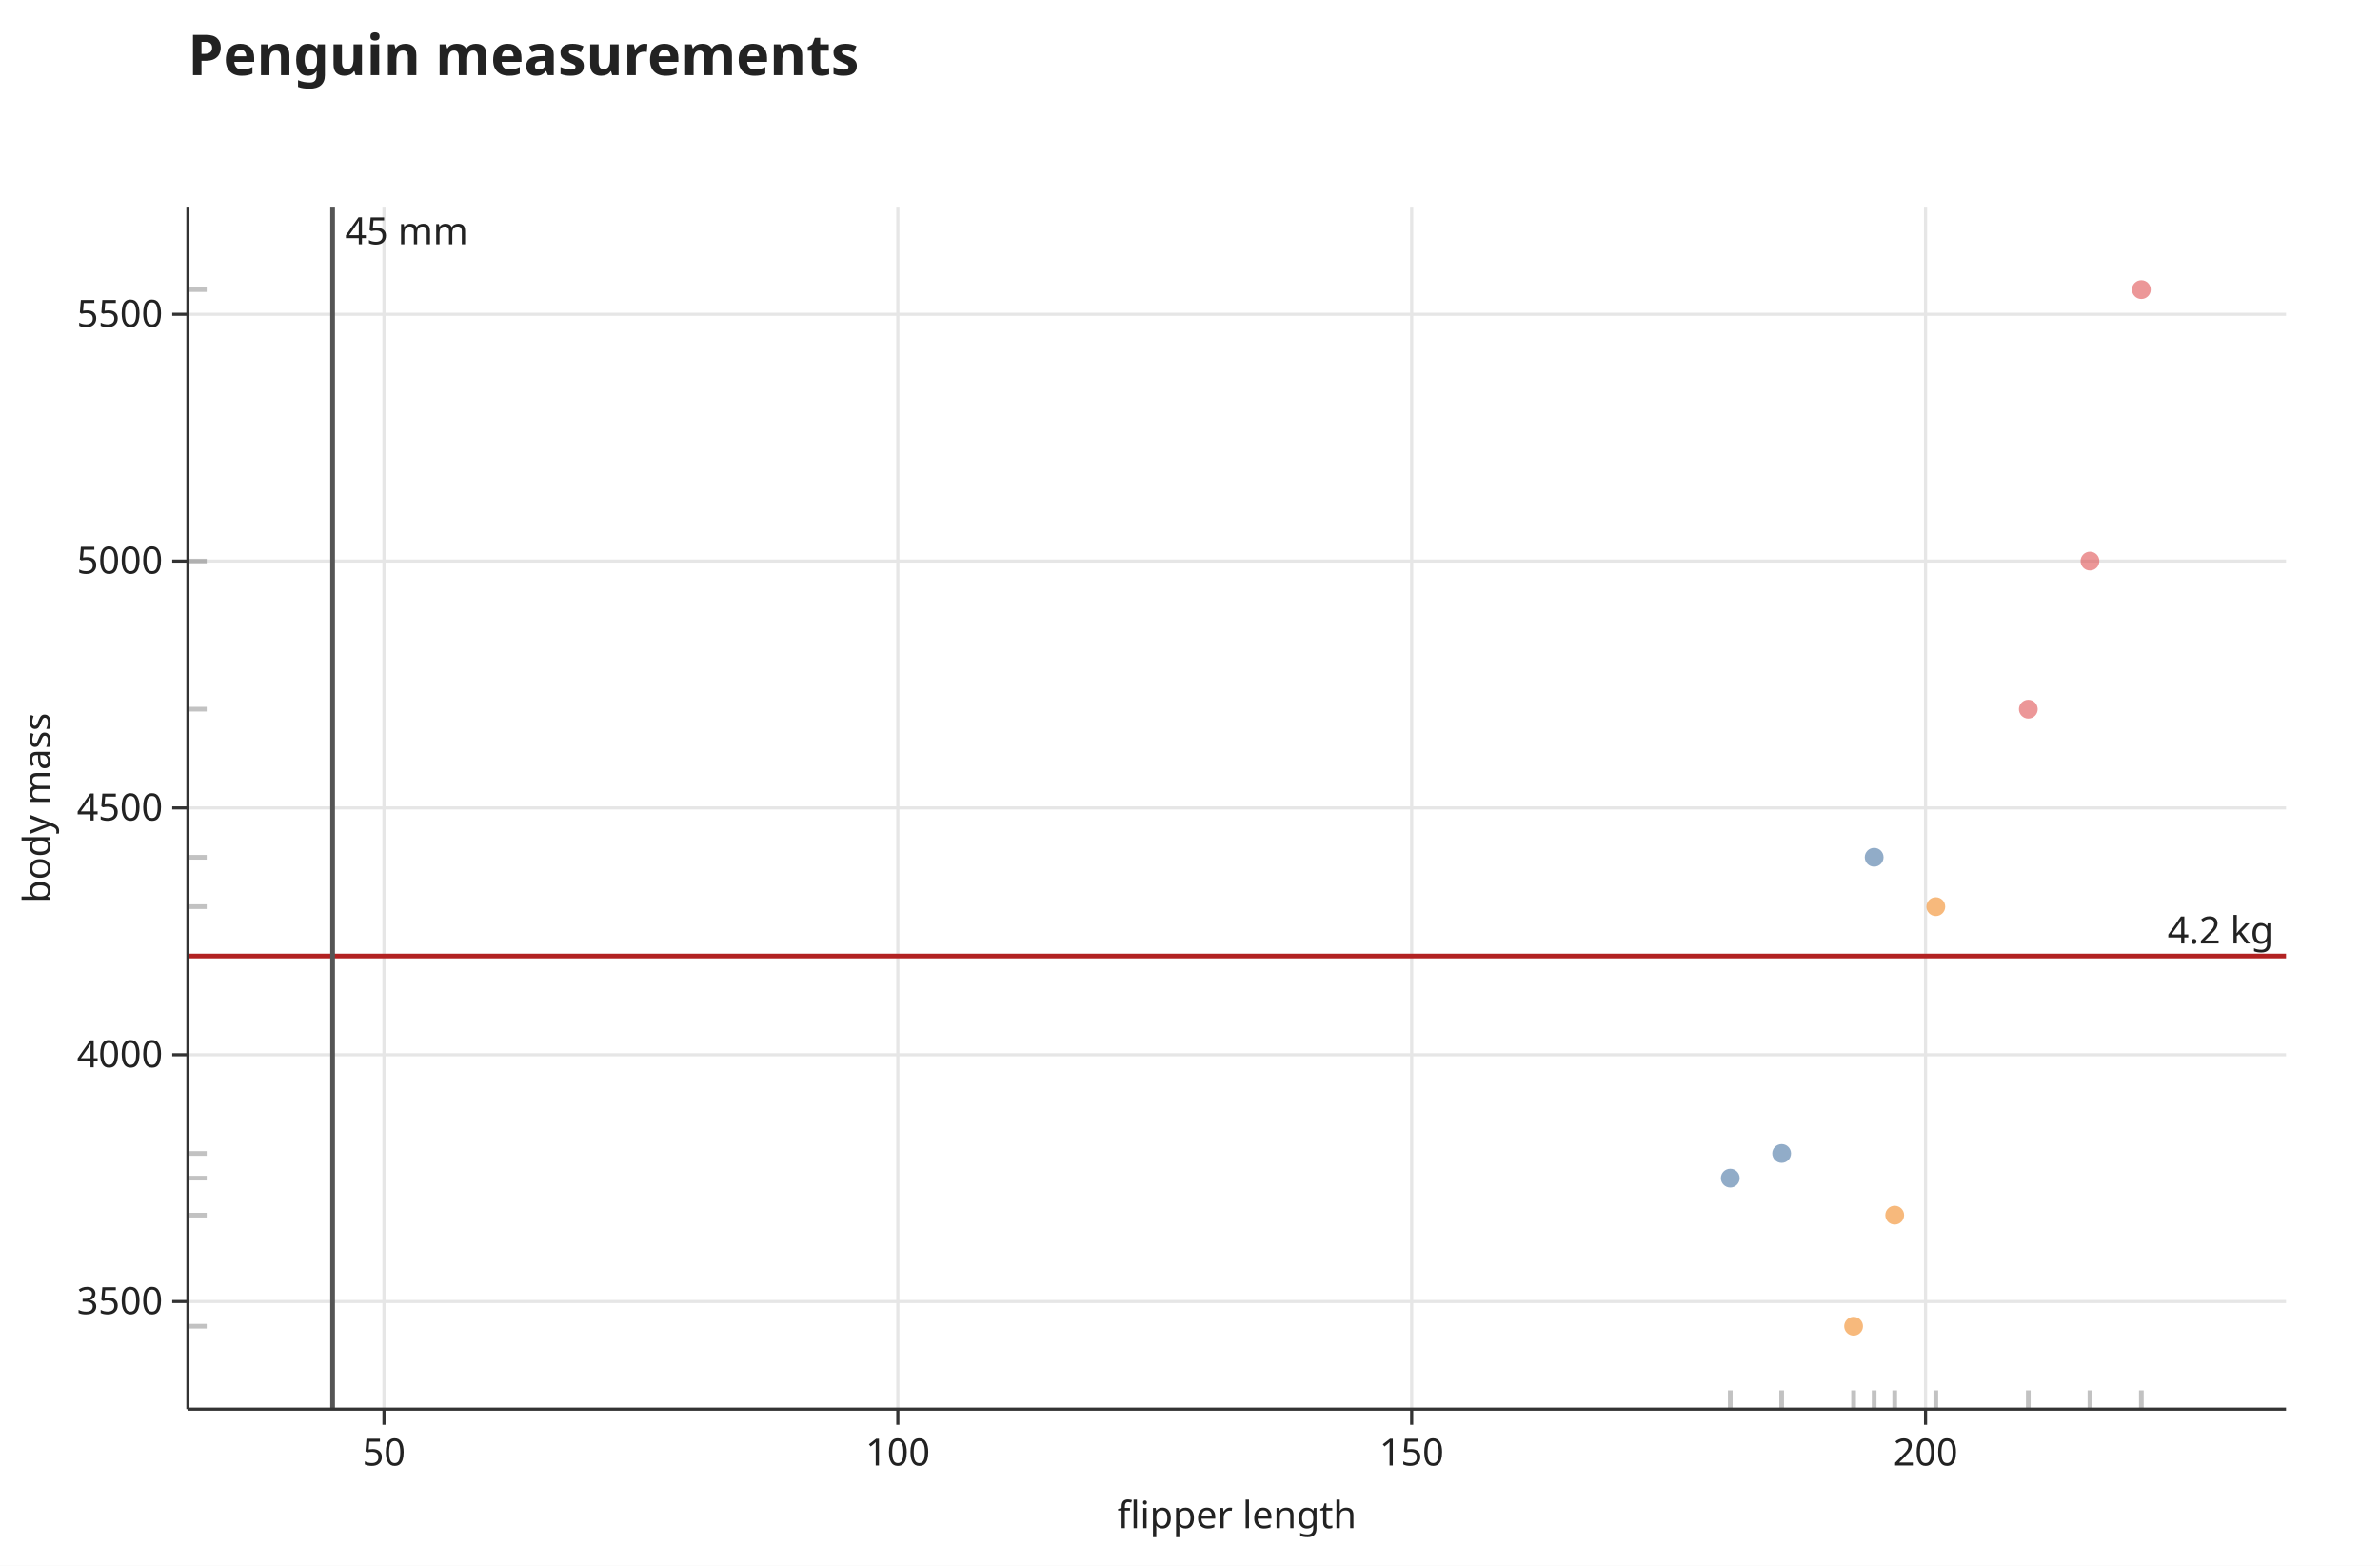
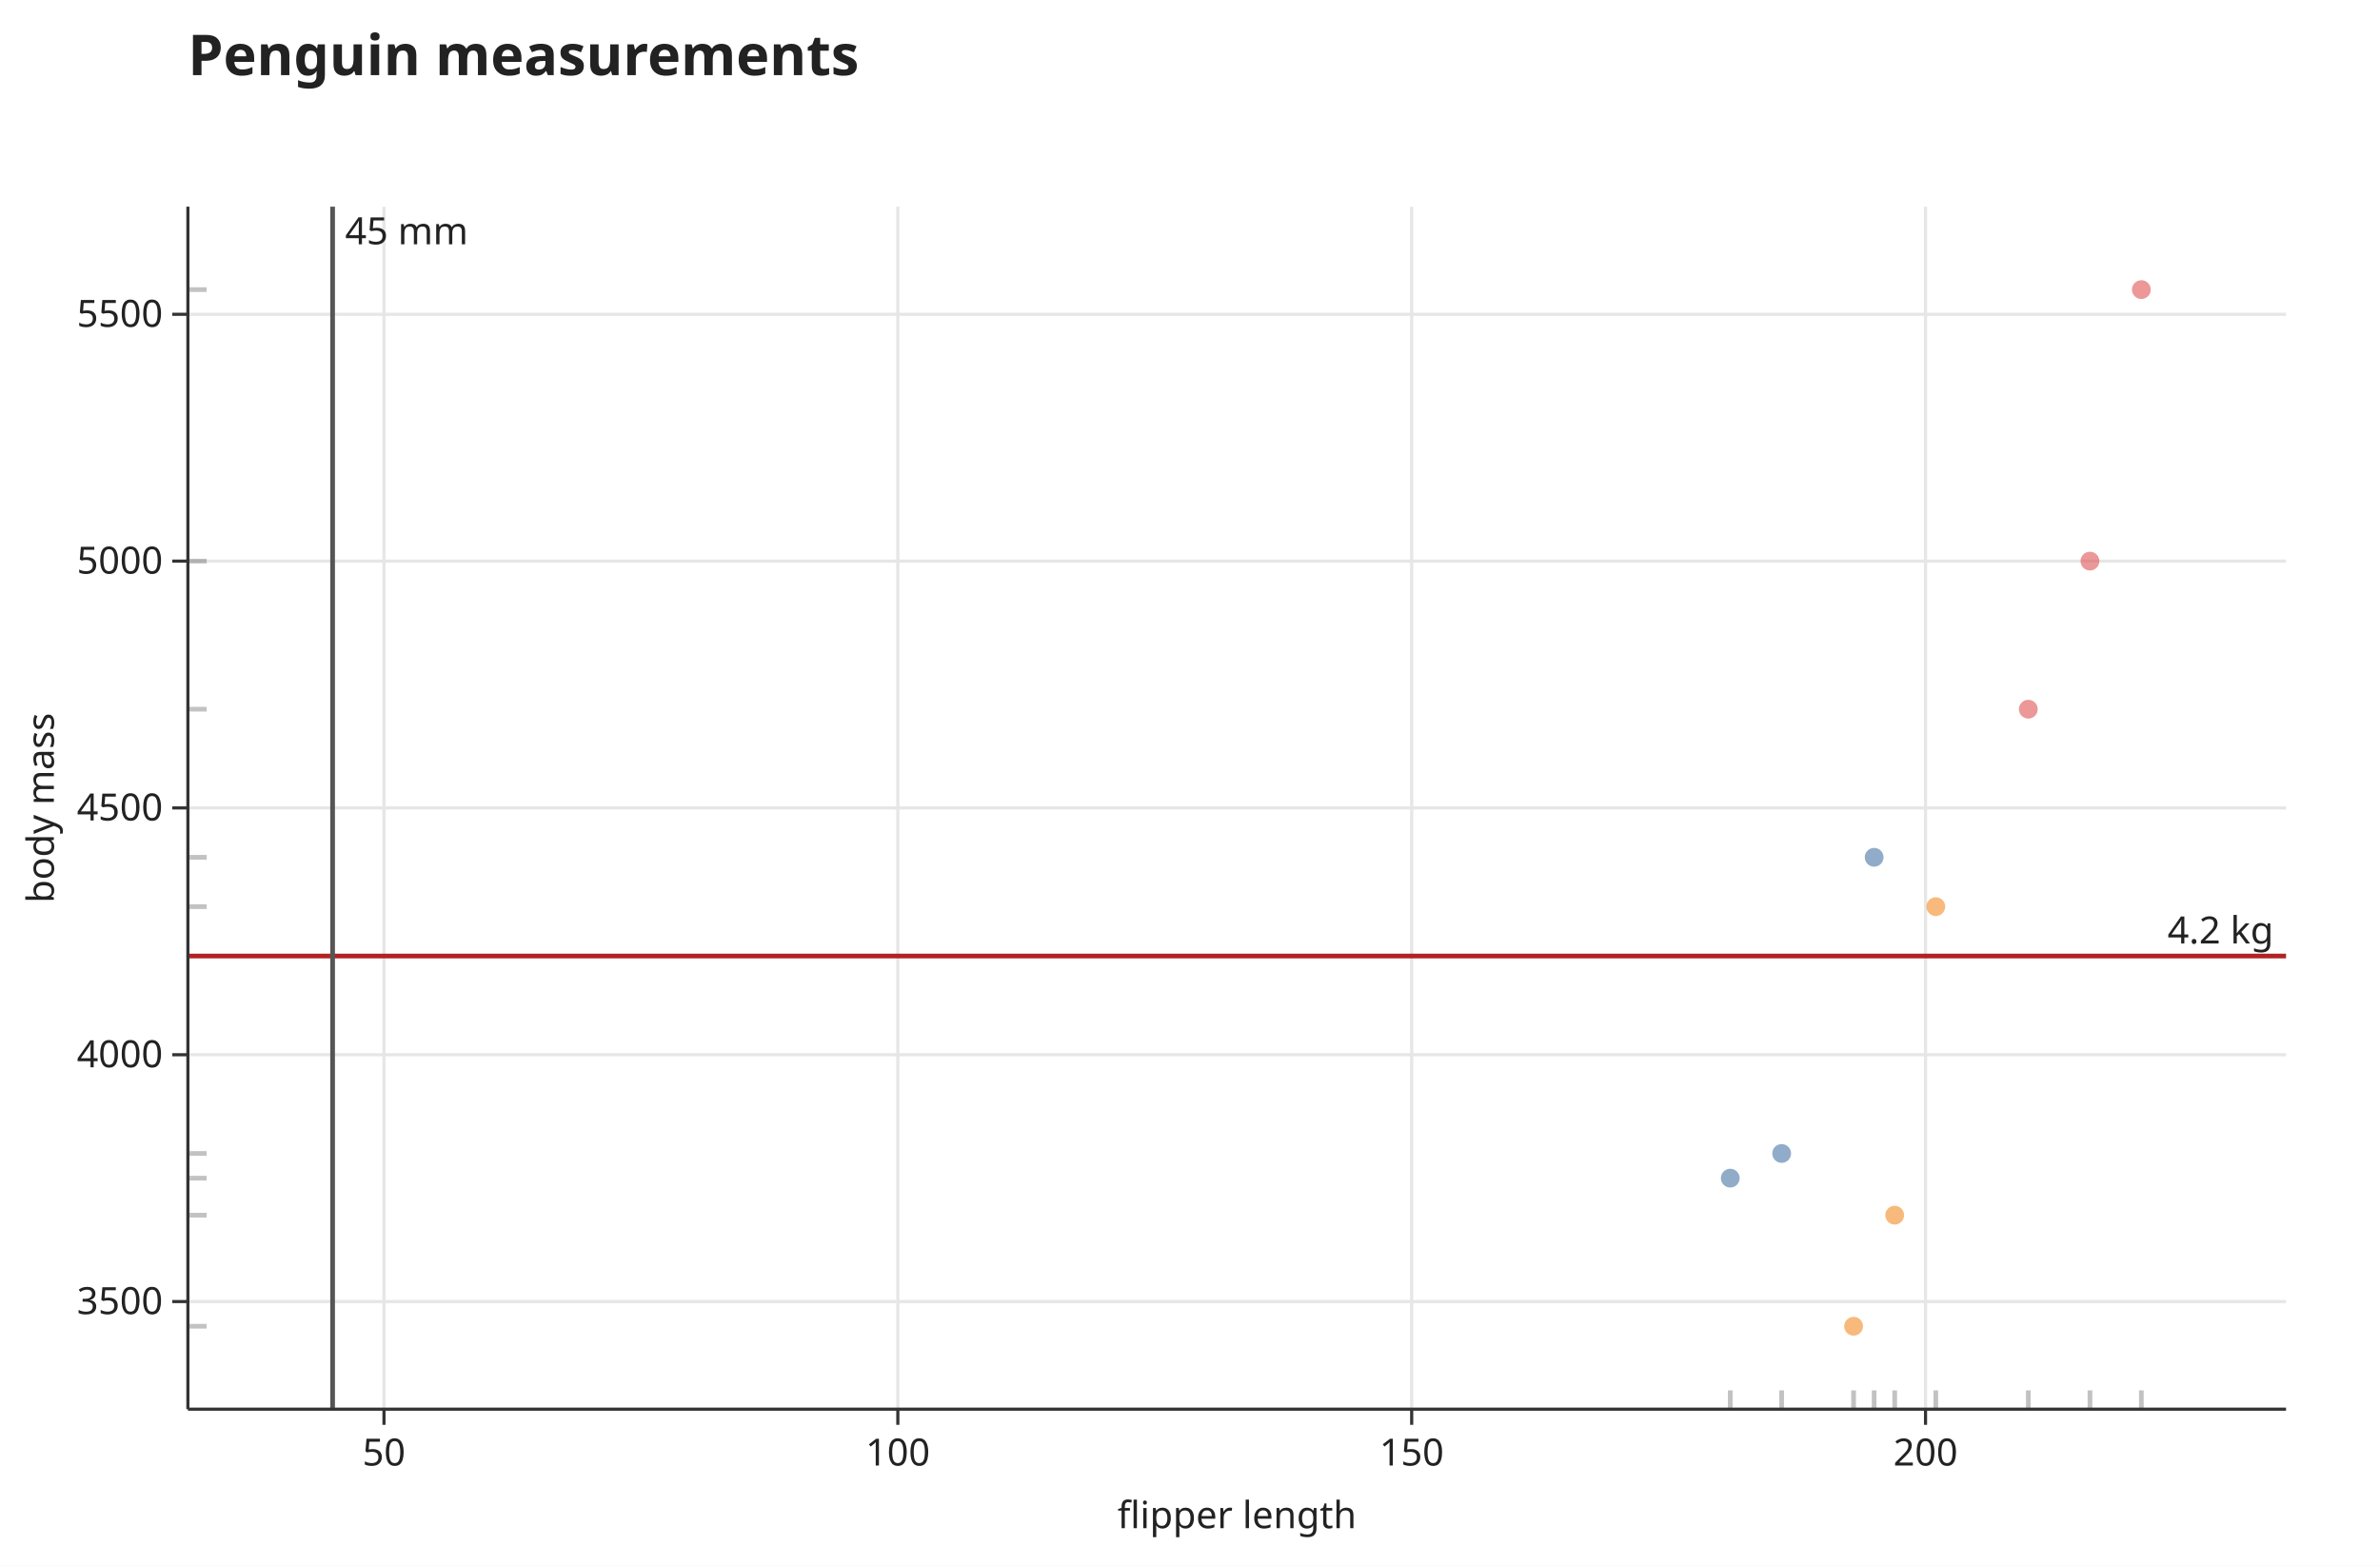
<svg xmlns="http://www.w3.org/2000/svg" width="760" height="500" viewBox="0 0 760 500" role="img" aria-label="Penguin measurements">
  <rect class="algraf-background" x="0" y="0" width="760" height="500" fill="#ffffff" />
  <text class="algraf-title" x="60" y="24" font-family="system-ui, sans-serif" font-size="18" font-weight="600" fill="#222222">Penguin measurements</text>
  <rect class="algraf-plot-area" x="60" y="66" width="670" height="384" fill="#ffffff" />
  <g class="algraf-grid">
    <line x1="122.616" y1="66" x2="122.616" y2="450" stroke="#e6e6e6" stroke-width="1" />
    <line x1="286.703" y1="66" x2="286.703" y2="450" stroke="#e6e6e6" stroke-width="1" />
    <line x1="450.79" y1="66" x2="450.79" y2="450" stroke="#e6e6e6" stroke-width="1" />
    <line x1="614.877" y1="66" x2="614.877" y2="450" stroke="#e6e6e6" stroke-width="1" />
    <line x1="60" y1="415.635" x2="730" y2="415.635" stroke="#e6e6e6" stroke-width="1" />
    <line x1="60" y1="336.818" x2="730" y2="336.818" stroke="#e6e6e6" stroke-width="1" />
    <line x1="60" y1="258" x2="730" y2="258" stroke="#e6e6e6" stroke-width="1" />
    <line x1="60" y1="179.182" x2="730" y2="179.182" stroke="#e6e6e6" stroke-width="1" />
    <line x1="60" y1="100.365" x2="730" y2="100.365" stroke="#e6e6e6" stroke-width="1" />
  </g>
  <g class="algraf-layer algraf-geom-point">
    <circle cx="552.524" cy="376.227" r="3" fill="#4E79A7" opacity="0.62" />
    <circle cx="568.932" cy="368.345" r="3" fill="#4E79A7" opacity="0.62" />
    <circle cx="598.468" cy="273.764" r="3" fill="#4E79A7" opacity="0.62" />
    <circle cx="591.904" cy="423.517" r="3" fill="#F28E2B" opacity="0.62" />
    <circle cx="605.031" cy="388.049" r="3" fill="#F28E2B" opacity="0.62" />
    <circle cx="618.158" cy="289.527" r="3" fill="#F28E2B" opacity="0.62" />
    <circle cx="647.694" cy="226.473" r="3" fill="#E15759" opacity="0.62" />
    <circle cx="667.384" cy="179.182" r="3" fill="#E15759" opacity="0.62" />
    <circle cx="683.793" cy="92.483" r="3" fill="#E15759" opacity="0.62" />
  </g>
  <g class="algraf-layer algraf-geom-hline">
    <line x1="60" y1="305.291" x2="730" y2="305.291" stroke="#b22222" stroke-width="1.5" opacity="1" />
    <text x="726" y="301.291" text-anchor="end" font-family="system-ui, sans-serif" font-size="12" fill="#222222">4.2 kg</text>
  </g>
  <g class="algraf-layer algraf-geom-vline">
    <line x1="106.207" y1="66" x2="106.207" y2="450" stroke="#555555" stroke-width="1.5" opacity="1" />
    <text x="110.207" y="78" text-anchor="start" font-family="system-ui, sans-serif" font-size="12" fill="#222222">45 mm</text>
  </g>
  <g class="algraf-layer algraf-geom-rug">
    <line x1="552.524" y1="450" x2="552.524" y2="444" stroke="#333333" stroke-width="1.5" opacity="0.3" />
    <line x1="60" y1="376.227" x2="66" y2="376.227" stroke="#333333" stroke-width="1.5" opacity="0.3" />
    <line x1="568.932" y1="450" x2="568.932" y2="444" stroke="#333333" stroke-width="1.5" opacity="0.3" />
    <line x1="60" y1="368.345" x2="66" y2="368.345" stroke="#333333" stroke-width="1.5" opacity="0.3" />
    <line x1="598.468" y1="450" x2="598.468" y2="444" stroke="#333333" stroke-width="1.5" opacity="0.3" />
    <line x1="60" y1="273.764" x2="66" y2="273.764" stroke="#333333" stroke-width="1.5" opacity="0.3" />
    <line x1="591.904" y1="450" x2="591.904" y2="444" stroke="#333333" stroke-width="1.5" opacity="0.3" />
    <line x1="60" y1="423.517" x2="66" y2="423.517" stroke="#333333" stroke-width="1.5" opacity="0.3" />
    <line x1="605.031" y1="450" x2="605.031" y2="444" stroke="#333333" stroke-width="1.5" opacity="0.3" />
    <line x1="60" y1="388.049" x2="66" y2="388.049" stroke="#333333" stroke-width="1.5" opacity="0.3" />
    <line x1="618.158" y1="450" x2="618.158" y2="444" stroke="#333333" stroke-width="1.5" opacity="0.3" />
    <line x1="60" y1="289.527" x2="66" y2="289.527" stroke="#333333" stroke-width="1.5" opacity="0.3" />
    <line x1="647.694" y1="450" x2="647.694" y2="444" stroke="#333333" stroke-width="1.5" opacity="0.3" />
    <line x1="60" y1="226.473" x2="66" y2="226.473" stroke="#333333" stroke-width="1.5" opacity="0.3" />
    <line x1="667.384" y1="450" x2="667.384" y2="444" stroke="#333333" stroke-width="1.5" opacity="0.3" />
    <line x1="60" y1="179.182" x2="66" y2="179.182" stroke="#333333" stroke-width="1.5" opacity="0.3" />
    <line x1="683.793" y1="450" x2="683.793" y2="444" stroke="#333333" stroke-width="1.5" opacity="0.3" />
    <line x1="60" y1="92.483" x2="66" y2="92.483" stroke="#333333" stroke-width="1.5" opacity="0.3" />
  </g>
  <g class="algraf-axes">
    <line x1="60" y1="450" x2="730" y2="450" stroke="#333333" stroke-width="1" />
    <line x1="122.616" y1="450" x2="122.616" y2="455" stroke="#333333" stroke-width="1" />
    <text x="122.616" y="468" text-anchor="middle" font-family="system-ui, sans-serif" font-size="12" fill="#222222">50</text>
    <line x1="286.703" y1="450" x2="286.703" y2="455" stroke="#333333" stroke-width="1" />
    <text x="286.703" y="468" text-anchor="middle" font-family="system-ui, sans-serif" font-size="12" fill="#222222">100</text>
    <line x1="450.79" y1="450" x2="450.79" y2="455" stroke="#333333" stroke-width="1" />
    <text x="450.79" y="468" text-anchor="middle" font-family="system-ui, sans-serif" font-size="12" fill="#222222">150</text>
    <line x1="614.877" y1="450" x2="614.877" y2="455" stroke="#333333" stroke-width="1" />
    <text x="614.877" y="468" text-anchor="middle" font-family="system-ui, sans-serif" font-size="12" fill="#222222">200</text>
    <text x="395" y="488" text-anchor="middle" font-family="system-ui, sans-serif" font-size="12" fill="#222222">flipper length</text>
    <line x1="60" y1="66" x2="60" y2="450" stroke="#333333" stroke-width="1" />
    <line x1="55" y1="415.635" x2="60" y2="415.635" stroke="#333333" stroke-width="1" />
    <text x="52" y="419.635" text-anchor="end" font-family="system-ui, sans-serif" font-size="12" fill="#222222">3500</text>
    <line x1="55" y1="336.818" x2="60" y2="336.818" stroke="#333333" stroke-width="1" />
    <text x="52" y="340.818" text-anchor="end" font-family="system-ui, sans-serif" font-size="12" fill="#222222">4000</text>
    <line x1="55" y1="258" x2="60" y2="258" stroke="#333333" stroke-width="1" />
    <text x="52" y="262" text-anchor="end" font-family="system-ui, sans-serif" font-size="12" fill="#222222">4500</text>
    <line x1="55" y1="179.182" x2="60" y2="179.182" stroke="#333333" stroke-width="1" />
    <text x="52" y="183.182" text-anchor="end" font-family="system-ui, sans-serif" font-size="12" fill="#222222">5000</text>
    <line x1="55" y1="100.365" x2="60" y2="100.365" stroke="#333333" stroke-width="1" />
    <text x="52" y="104.365" text-anchor="end" font-family="system-ui, sans-serif" font-size="12" fill="#222222">5500</text>
-     <text x="16" y="258" text-anchor="middle" transform="rotate(-90 16 258)" font-family="system-ui, sans-serif" font-size="12" fill="#222222">body mass</text>
+     <text x="17.2" y="258" text-anchor="middle" transform="rotate(-90 17.2 258)" font-family="system-ui, sans-serif" font-size="12" fill="#222222">body mass</text>
  </g>
</svg>
